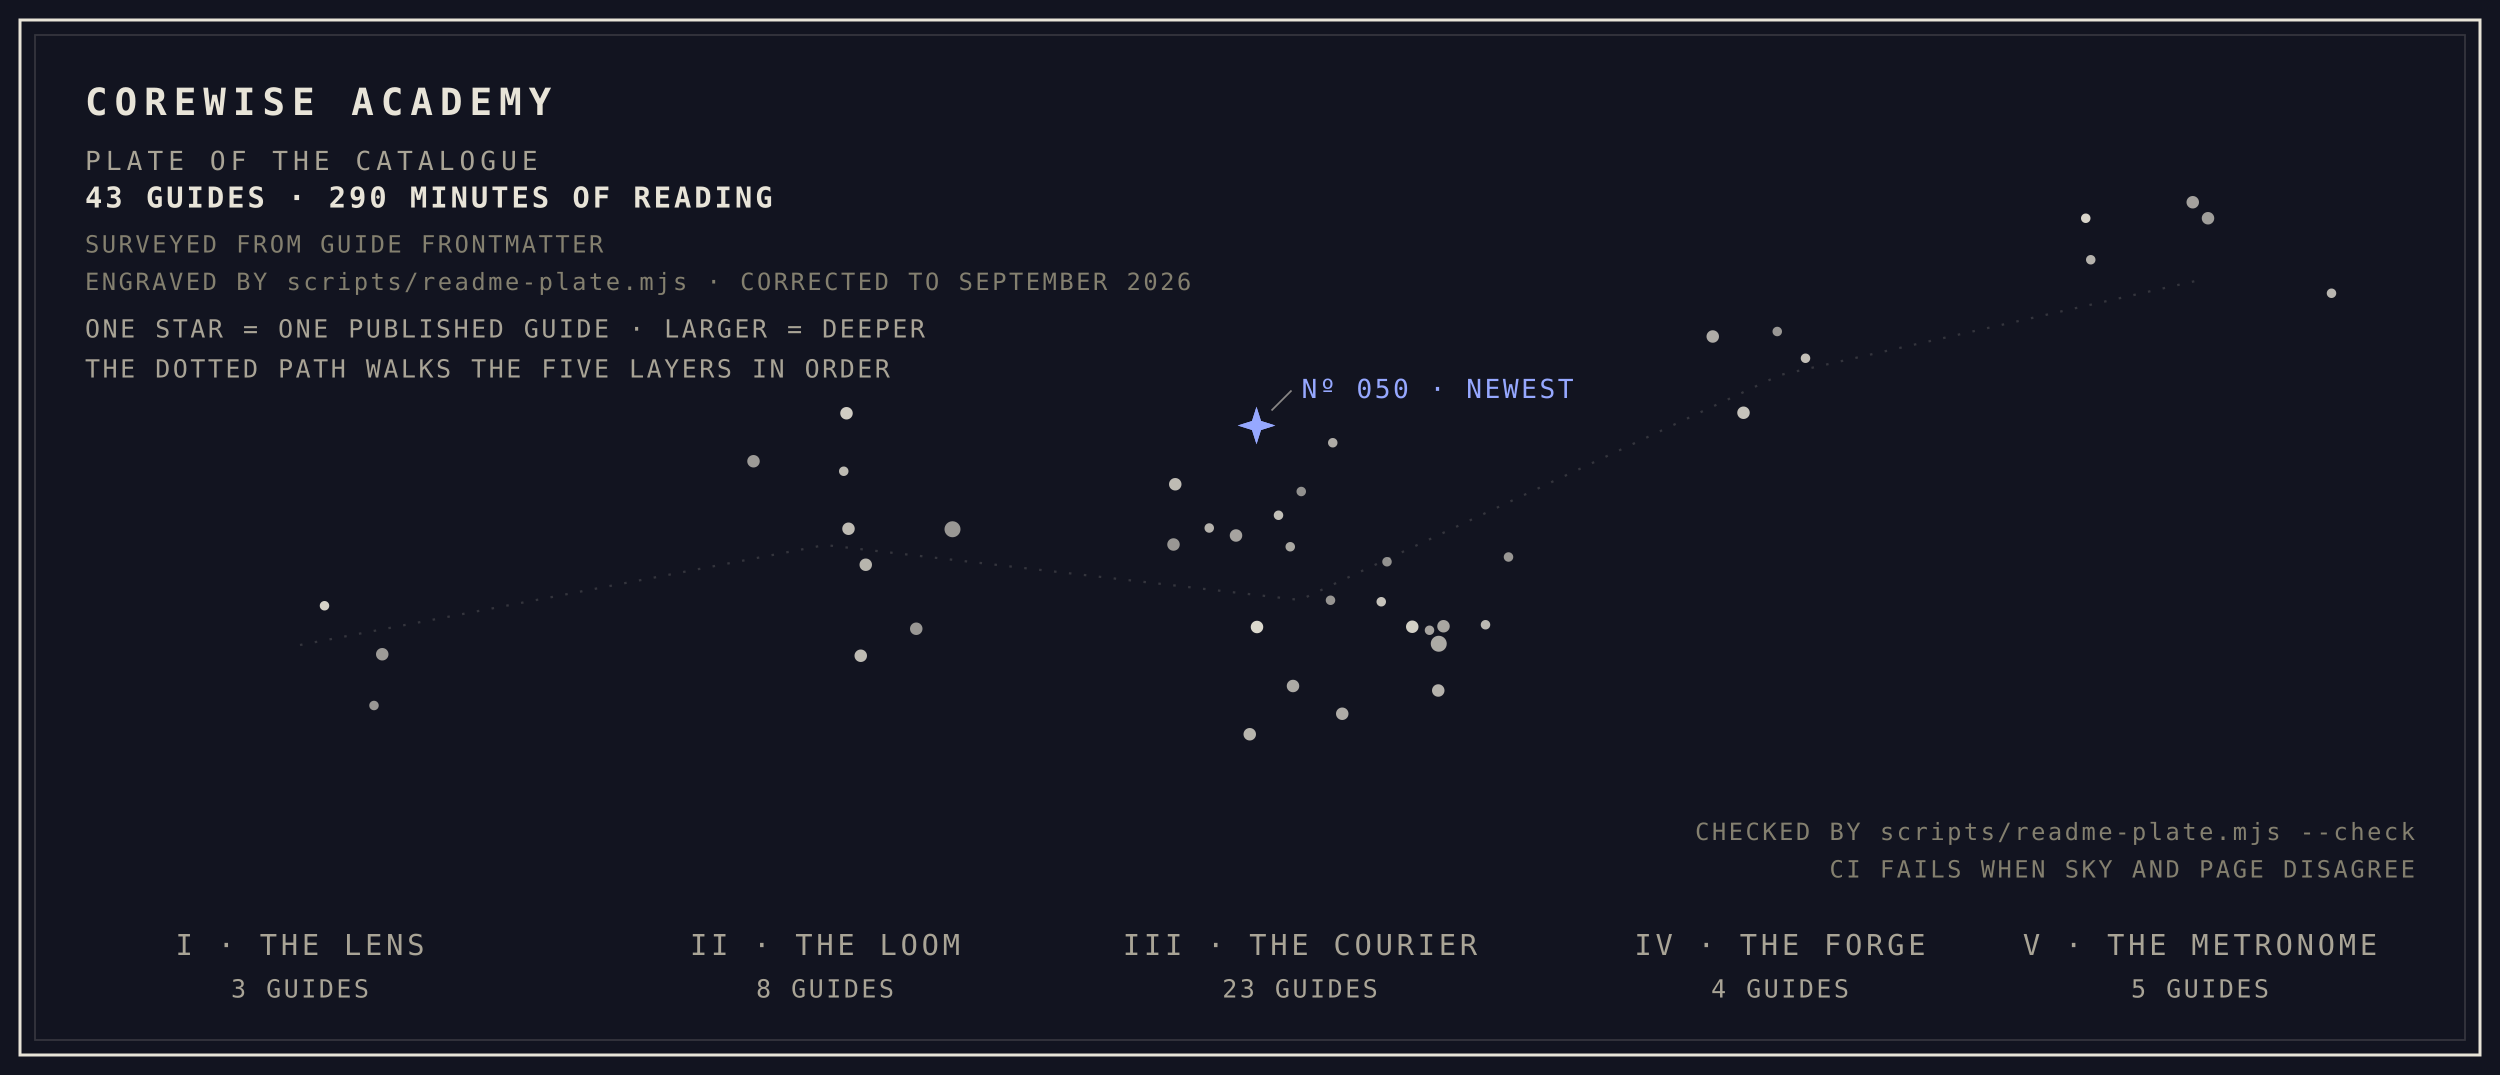
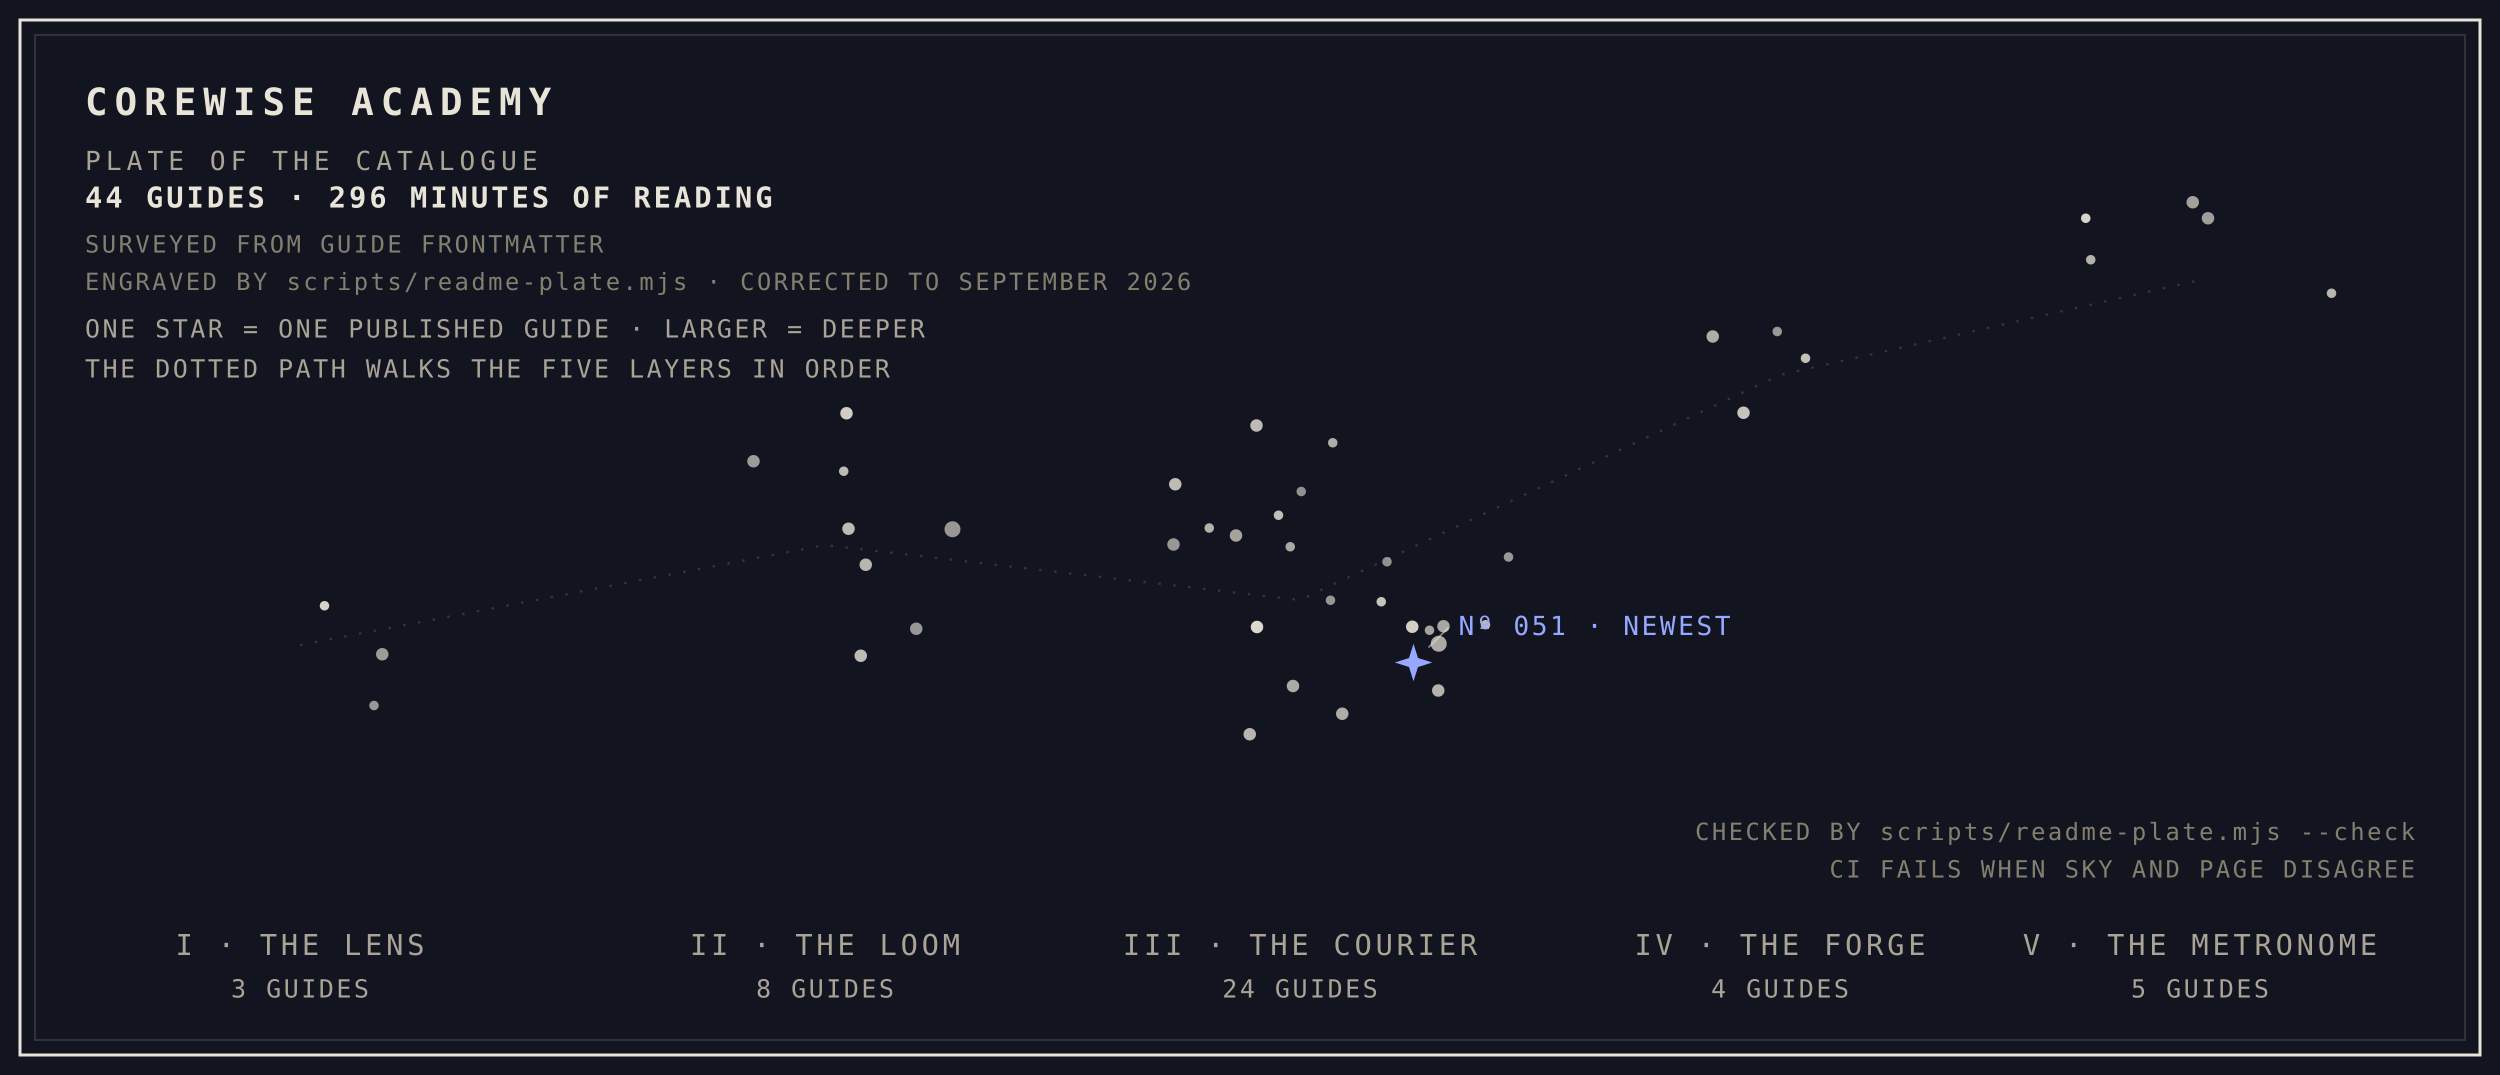
- <svg xmlns="http://www.w3.org/2000/svg" viewBox="0 0 1000 430" role="img" aria-label="Chart of the CoreWise Academy catalogue: 43 published guides as stars in five constellations, one per curriculum layer.">
+ <svg xmlns="http://www.w3.org/2000/svg" viewBox="0 0 1000 430" role="img" aria-label="Chart of the CoreWise Academy catalogue: 44 published guides as stars in five constellations, one per curriculum layer.">
  <g font-family="ui-monospace, 'IBM Plex Mono', SFMono-Regular, Menlo, monospace">
    <rect x="0" y="0" width="1000" height="430" fill="#121420" />
    <rect x="8" y="8" width="984" height="414" fill="none" stroke="#e8e4d8" stroke-width="1.2" />
    <rect x="14" y="14" width="972" height="402" fill="none" stroke="#e8e4d8" stroke-opacity="0.16" stroke-width="0.7" />
    <path d="M 120 258 L 330 218 L 520 240 L 712 150 L 880 112" fill="none" stroke="#e8e4d8" stroke-opacity="0.16" stroke-width="0.9" stroke-dasharray="1 5" />
    <circle cx="129.8" cy="242.3" r="1.9" fill="#e8e4d8" fill-opacity="0.91" />
    <circle cx="149.6" cy="282.2" r="1.9" fill="#e8e4d8" fill-opacity="0.63" />
    <circle cx="152.9" cy="261.7" r="2.5" fill="#e8e4d8" fill-opacity="0.65" />
    <text x="120" y="382" text-anchor="middle" font-size="11.5" letter-spacing="1.5" fill="#a9a496">I · THE LENS</text>
    <text x="120" y="399" text-anchor="middle" font-size="10" letter-spacing="1" fill="#a9a496">3 GUIDES</text>
    <circle cx="337.5" cy="188.5" r="1.9" fill="#e8e4d8" fill-opacity="0.8" />
    <circle cx="381" cy="211.7" r="3.2" fill="#e8e4d8" fill-opacity="0.63" />
    <circle cx="301.4" cy="184.5" r="2.5" fill="#e8e4d8" fill-opacity="0.65" />
    <circle cx="338.6" cy="165.3" r="2.5" fill="#e8e4d8" fill-opacity="0.89" />
    <circle cx="344.3" cy="262.3" r="2.5" fill="#e8e4d8" fill-opacity="0.8" />
    <circle cx="366.5" cy="251.5" r="2.5" fill="#e8e4d8" fill-opacity="0.63" />
    <circle cx="346.3" cy="225.9" r="2.5" fill="#e8e4d8" fill-opacity="0.77" />
    <circle cx="339.4" cy="211.5" r="2.5" fill="#e8e4d8" fill-opacity="0.8" />
    <text x="330" y="382" text-anchor="middle" font-size="11.5" letter-spacing="1.5" fill="#a9a496">II · THE LOOM</text>
    <text x="330" y="399" text-anchor="middle" font-size="10" letter-spacing="1" fill="#a9a496">8 GUIDES</text>
    <circle cx="575.3" cy="276.2" r="2.5" fill="#e8e4d8" fill-opacity="0.76" />
    <circle cx="469.4" cy="217.8" r="2.5" fill="#e8e4d8" fill-opacity="0.63" />
    <circle cx="564.9" cy="250.7" r="2.5" fill="#e8e4d8" fill-opacity="0.9" />
    <circle cx="516.1" cy="218.7" r="1.9" fill="#e8e4d8" fill-opacity="0.71" />
    <circle cx="536.9" cy="285.5" r="2.5" fill="#e8e4d8" fill-opacity="0.73" />
    <circle cx="552.5" cy="240.7" r="1.9" fill="#e8e4d8" fill-opacity="0.84" />
    <circle cx="517.2" cy="274.4" r="2.5" fill="#e8e4d8" fill-opacity="0.72" />
    <circle cx="483.7" cy="211.2" r="1.9" fill="#e8e4d8" fill-opacity="0.76" />
    <circle cx="533.1" cy="177.1" r="1.9" fill="#e8e4d8" fill-opacity="0.73" />
    <circle cx="571.8" cy="252.1" r="1.9" fill="#e8e4d8" fill-opacity="0.69" />
    <circle cx="494.4" cy="214.2" r="2.5" fill="#e8e4d8" fill-opacity="0.69" />
    <circle cx="520.5" cy="196.6" r="1.9" fill="#e8e4d8" fill-opacity="0.6" />
    <circle cx="575.5" cy="257.5" r="3.2" fill="#e8e4d8" fill-opacity="0.72" />
    <circle cx="532.2" cy="240.1" r="1.9" fill="#e8e4d8" fill-opacity="0.62" />
    <circle cx="470.1" cy="193.7" r="2.5" fill="#e8e4d8" fill-opacity="0.8" />
-     <path d="M12 0 L14.88 9.12 L24 12 L14.88 14.88 L12 24 L9.12 14.88 L0 12 L9.12 9.12 Z" transform="translate(495.10 162.70) scale(0.625)" fill="#96a8ff" />
+     <circle cx="502.6" cy="170.2" r="2.5" fill="#e8e4d8" fill-opacity="0.8" />
    <circle cx="499.9" cy="293.7" r="2.5" fill="#e8e4d8" fill-opacity="0.77" />
    <circle cx="511.4" cy="206.1" r="1.9" fill="#e8e4d8" fill-opacity="0.82" />
    <circle cx="603.4" cy="222.8" r="1.9" fill="#e8e4d8" fill-opacity="0.63" />
    <circle cx="502.8" cy="250.8" r="2.5" fill="#e8e4d8" fill-opacity="0.94" />
    <circle cx="577.4" cy="250.5" r="2.5" fill="#e8e4d8" fill-opacity="0.7" />
-     <path d="M12 0 L14.88 9.12 L24 12 L14.88 14.88 L12 24 L9.12 14.88 L0 12 L9.12 9.12 Z" transform="translate(495.10 162.70) scale(0.625)" fill="#96a8ff" />
+     <path d="M12 0 L14.88 9.12 L24 12 L14.88 14.88 L12 24 L9.12 14.88 L0 12 L9.12 9.12 Z" transform="translate(557.90 257.50) scale(0.625)" fill="#96a8ff" />
    <circle cx="594.2" cy="249.9" r="1.9" fill="#e8e4d8" fill-opacity="0.79" />
    <circle cx="554.8" cy="224.7" r="1.9" fill="#e8e4d8" fill-opacity="0.6" />
    <text x="520" y="382" text-anchor="middle" font-size="11.5" letter-spacing="1.5" fill="#a9a496">III · THE COURIER</text>
-     <text x="520" y="399" text-anchor="middle" font-size="10" letter-spacing="1" fill="#a9a496">23 GUIDES</text>
+     <text x="520" y="399" text-anchor="middle" font-size="10" letter-spacing="1" fill="#a9a496">24 GUIDES</text>
    <circle cx="710.9" cy="132.6" r="1.9" fill="#e8e4d8" fill-opacity="0.63" />
    <circle cx="722.2" cy="143.3" r="1.9" fill="#e8e4d8" fill-opacity="0.83" />
    <circle cx="697.4" cy="165.1" r="2.5" fill="#e8e4d8" fill-opacity="0.84" />
    <circle cx="685.1" cy="134.6" r="2.5" fill="#e8e4d8" fill-opacity="0.73" />
    <text x="712" y="382" text-anchor="middle" font-size="11.5" letter-spacing="1.5" fill="#a9a496">IV · THE FORGE</text>
    <text x="712" y="399" text-anchor="middle" font-size="10" letter-spacing="1" fill="#a9a496">4 GUIDES</text>
    <circle cx="883.2" cy="87.3" r="2.5" fill="#e8e4d8" fill-opacity="0.66" />
    <circle cx="836.3" cy="103.9" r="1.9" fill="#e8e4d8" fill-opacity="0.76" />
    <circle cx="877.1" cy="80.9" r="2.5" fill="#e8e4d8" fill-opacity="0.68" />
    <circle cx="932.6" cy="117.3" r="1.9" fill="#e8e4d8" fill-opacity="0.78" />
    <circle cx="834.3" cy="87.3" r="1.9" fill="#e8e4d8" fill-opacity="0.93" />
    <text x="880" y="382" text-anchor="middle" font-size="11.5" letter-spacing="1.5" fill="#a9a496">V · THE METRONOME</text>
    <text x="880" y="399" text-anchor="middle" font-size="10" letter-spacing="1" fill="#a9a496">5 GUIDES</text>
-     <path d="M 508.6 164.2 L 516.6 156.2" stroke="#e8e4d8" stroke-opacity="0.55" stroke-width="0.7" fill="none" />
-     <text x="520.6" y="159.2" font-size="10.5" letter-spacing="1" fill="#96a8ff">Nº 050 · NEWEST</text>
+     <path d="M 571.4 259 L 579.4 251" stroke="#e8e4d8" stroke-opacity="0.55" stroke-width="0.7" fill="none" />
+     <text x="583.4" y="254" font-size="10.5" letter-spacing="1" fill="#96a8ff">Nº 051 · NEWEST</text>
    <text x="34" y="46" font-size="15" letter-spacing="2.8" fill="#e8e4d8" font-weight="600">COREWISE ACADEMY</text>
    <text x="34" y="68" font-size="10.5" letter-spacing="2" fill="#a9a496" font-weight="400">PLATE OF THE CATALOGUE</text>
-     <text x="34" y="83" font-size="11.5" letter-spacing="1.2" fill="#e8e4d8" font-weight="600">43 GUIDES · 290 MINUTES OF READING</text>
+     <text x="34" y="83" font-size="11.5" letter-spacing="1.2" fill="#e8e4d8" font-weight="600">44 GUIDES · 296 MINUTES OF READING</text>
    <text x="34" y="101" font-size="9.5" letter-spacing="1" fill="#84806f" font-weight="400">SURVEYED FROM GUIDE FRONTMATTER</text>
    <text x="34" y="116" font-size="9.5" letter-spacing="1" fill="#84806f" font-weight="400">ENGRAVED BY scripts/readme-plate.mjs · CORRECTED TO SEPTEMBER 2026</text>
    <text x="34" y="135" font-size="10" letter-spacing="1" fill="#a9a496">ONE STAR = ONE PUBLISHED GUIDE · LARGER = DEEPER</text>
    <text x="34" y="151" font-size="10" letter-spacing="1" fill="#a9a496">THE DOTTED PATH WALKS THE FIVE LAYERS IN ORDER</text>
    <text x="966" y="336" text-anchor="end" font-size="9.5" letter-spacing="1" fill="#84806f">CHECKED BY scripts/readme-plate.mjs --check</text>
    <text x="966" y="351" text-anchor="end" font-size="9.5" letter-spacing="1" fill="#84806f">CI FAILS WHEN SKY AND PAGE DISAGREE</text>
  </g>
</svg>
